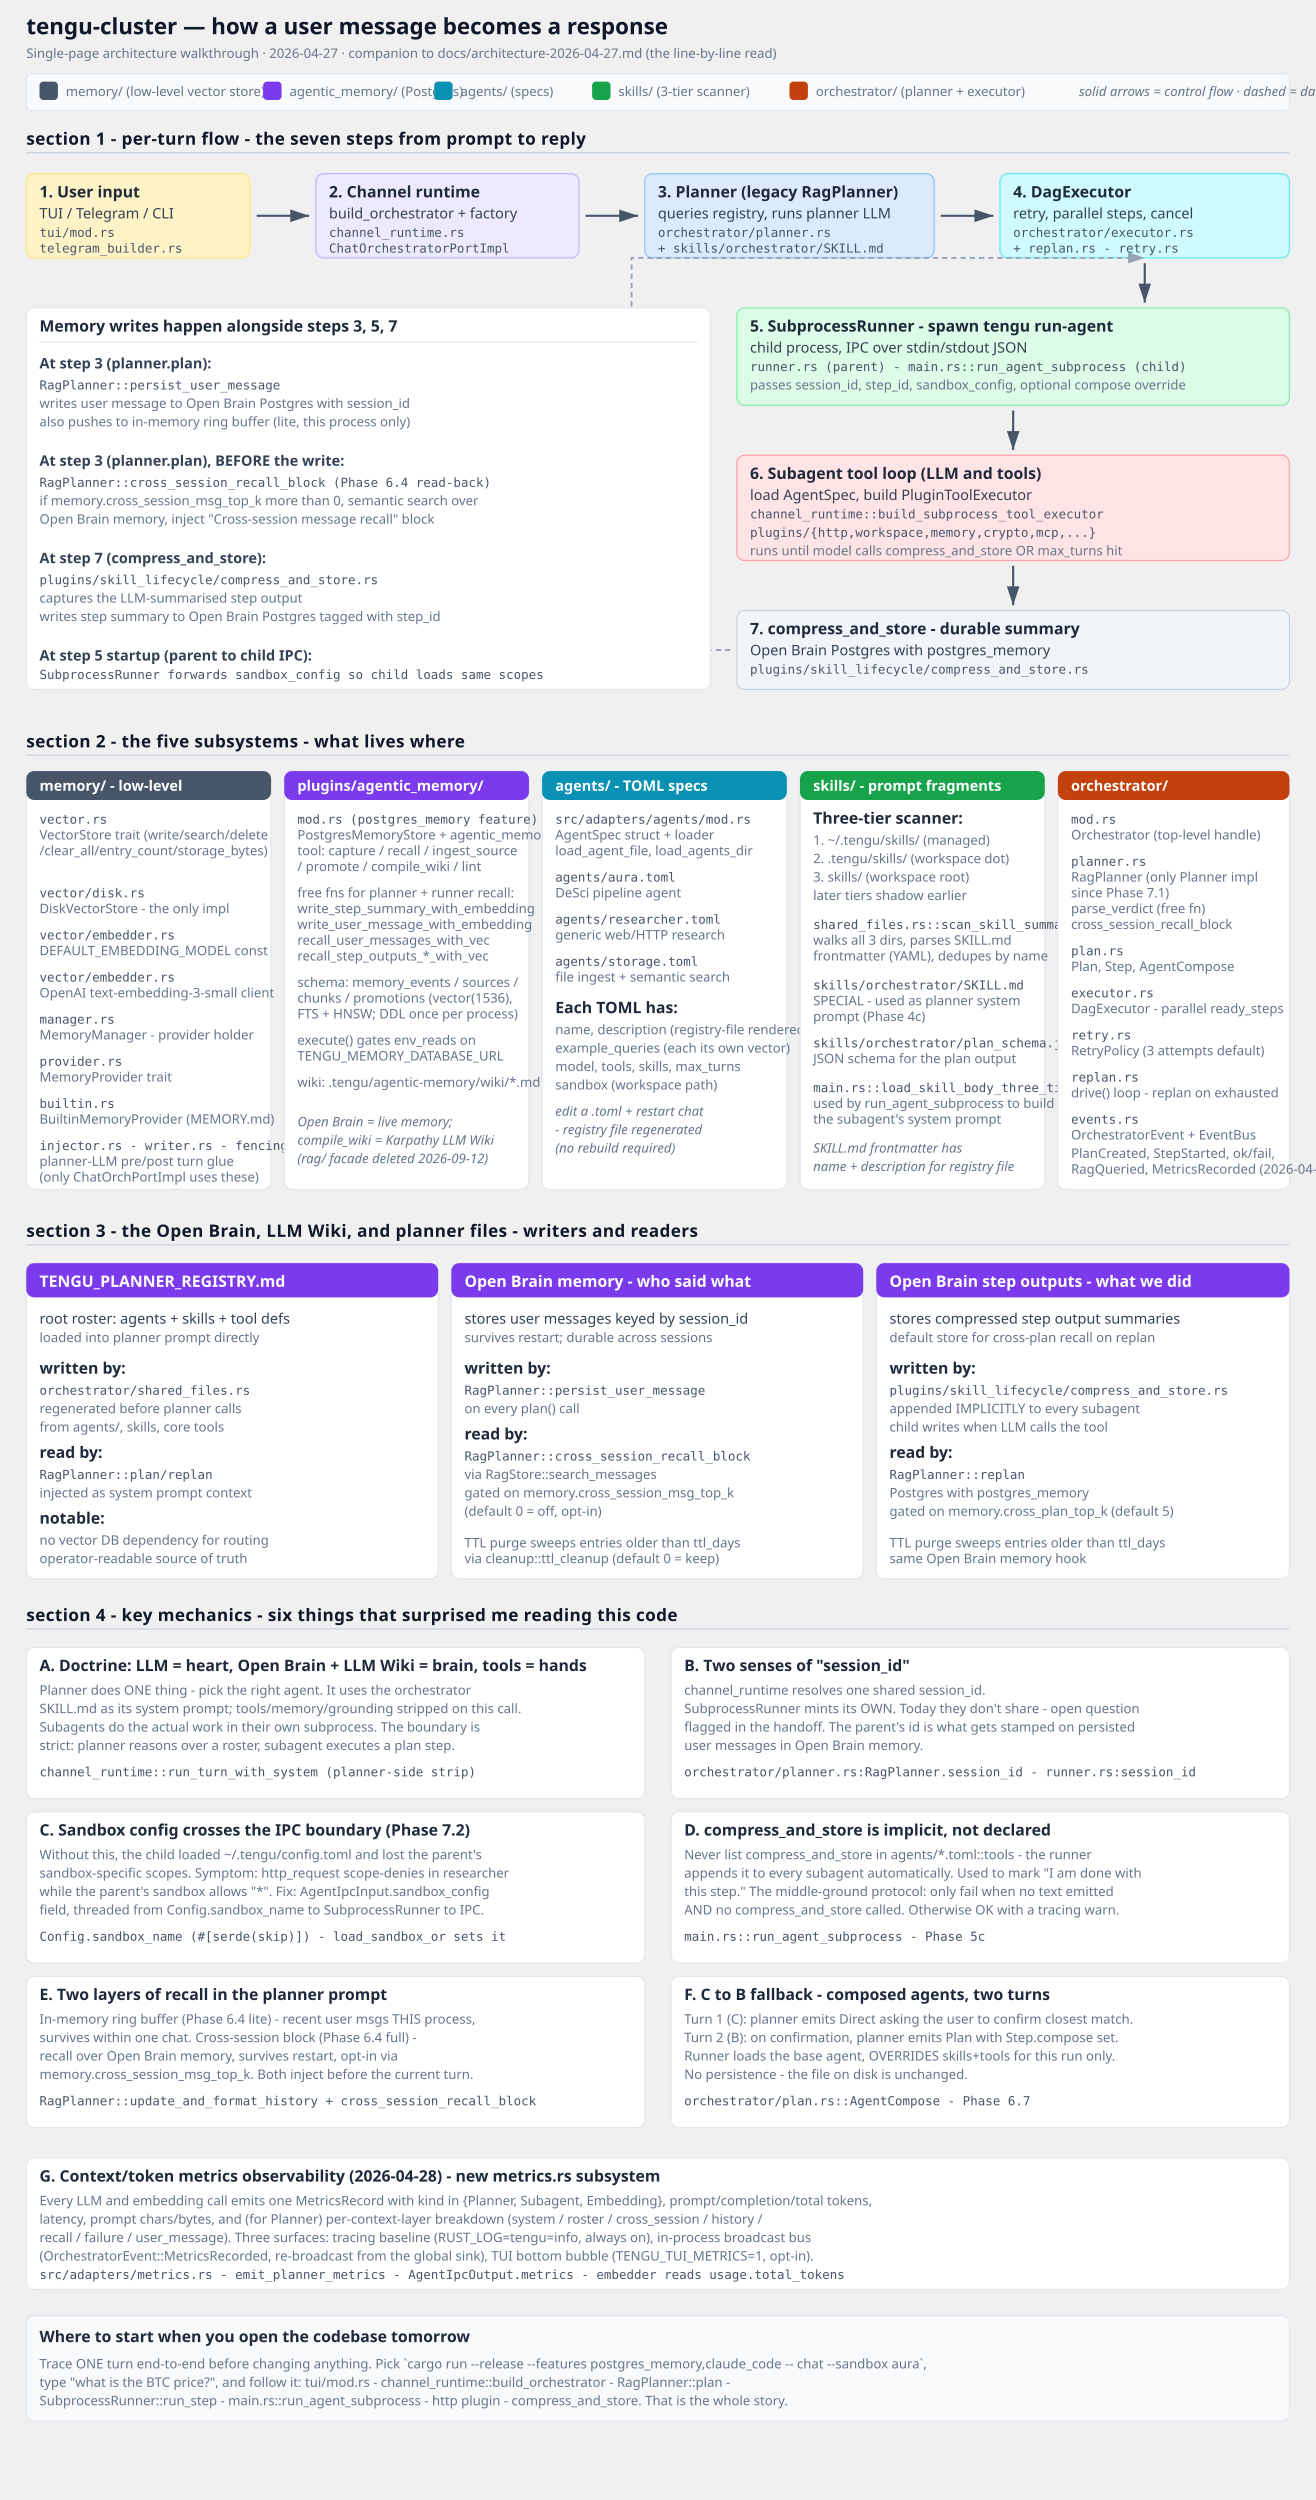
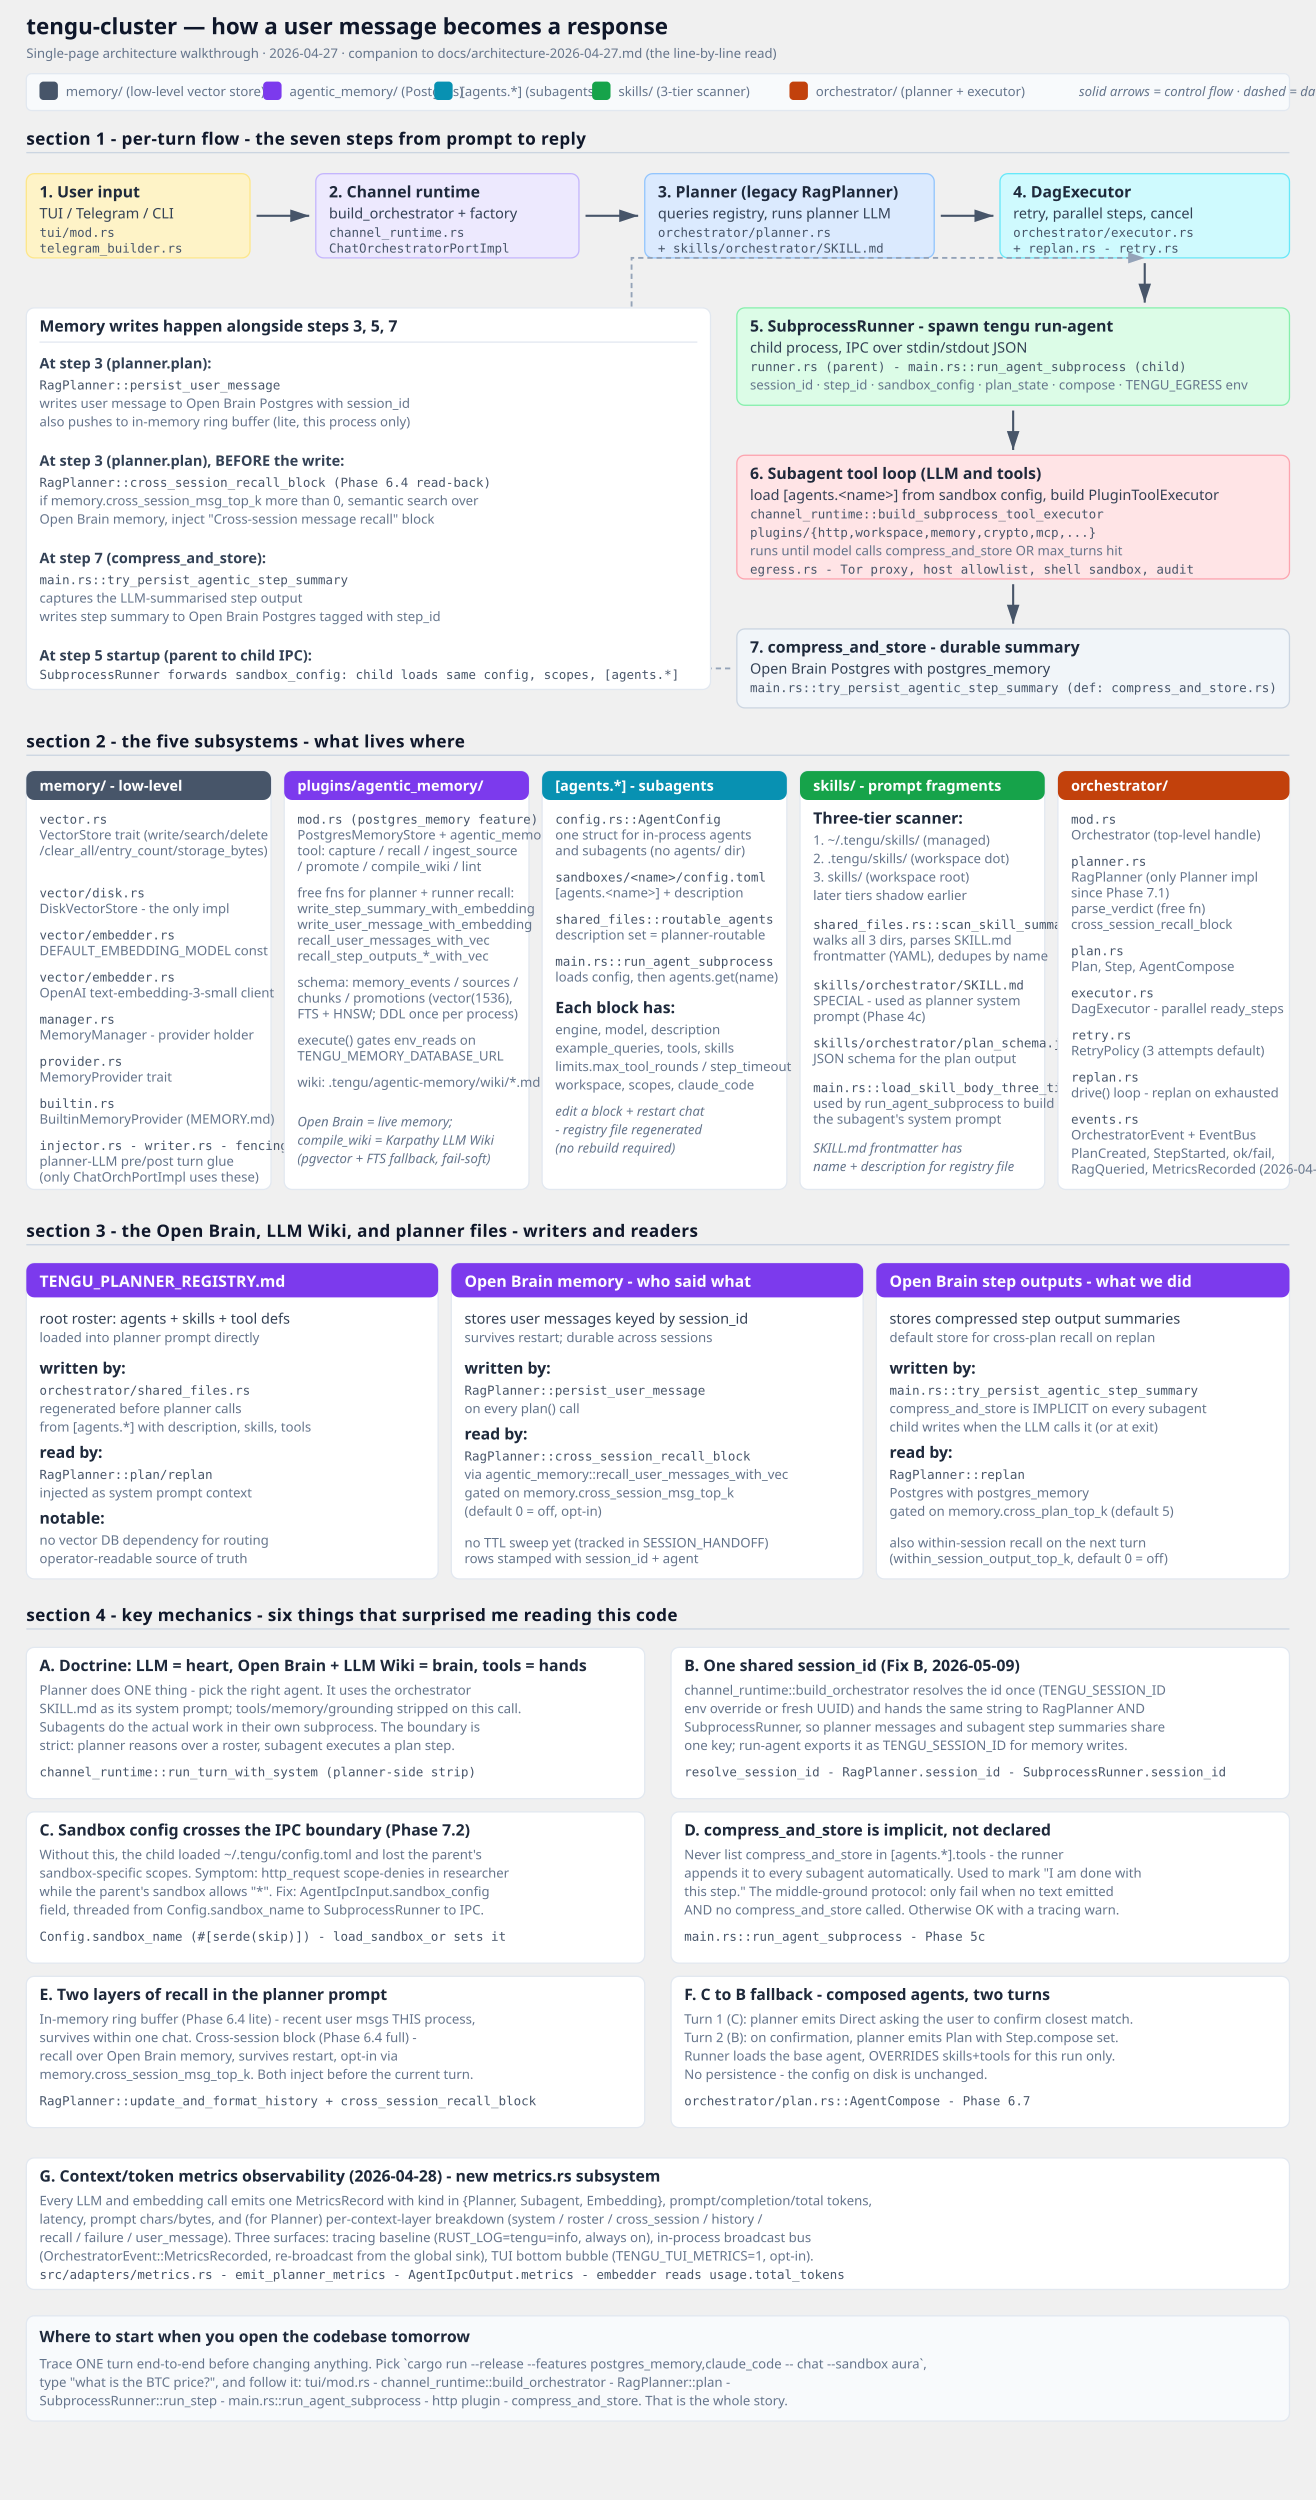
<svg xmlns="http://www.w3.org/2000/svg" viewBox="0 0 1000 1900" role="img" aria-labelledby="title desc" font-family="ui-sans-serif, system-ui, sans-serif">
  <style>
    .h1 { font-size: 17px; font-weight: 800; fill: #0f172a; }
    .h2 { font-size: 13px; font-weight: 700; fill: #0f172a; letter-spacing: .3px; text-transform: uppercase; }
    .h3 { font-size: 12px; font-weight: 700; fill: #1e293b; }
    .body { font-size: 11px; fill: #334155; }
    .small { font-size: 10px; fill: #64748b; }
    .mono { font-family: ui-monospace, SFMono-Regular, monospace; font-size: 10px; fill: #1e293b; }
    .file { font-family: ui-monospace, SFMono-Regular, monospace; font-size: 9.5px; fill: #475569; }
    .lane-user { fill: #fef3c7; stroke: #fde68a; }
    .lane-orch { fill: #ede9fe; stroke: #c4b5fd; }
    .lane-plan { fill: #dbeafe; stroke: #93c5fd; }
    .lane-exec { fill: #cffafe; stroke: #67e8f9; }
    .lane-sub  { fill: #dcfce7; stroke: #86efac; }
    .lane-tool { fill: #ffe4e6; stroke: #fda4af; }
    .lane-mem  { fill: #f1f5f9; stroke: #cbd5e1; }
    .pill-mem  { fill: #475569; }
    .pill-rag  { fill: #7c3aed; }
    .pill-agt  { fill: #0891b2; }
    .pill-skl  { fill: #16a34a; }
    .pill-orc  { fill: #c2410c; }
    .panel { fill: #ffffff; stroke: #e2e8f0; }
    .arrow { stroke: #475569; stroke-width: 1.6; fill: none; }
    .arrow-fat { stroke: #1e293b; stroke-width: 2.4; fill: none; }
    .arrow-dash { stroke: #94a3b8; stroke-width: 1.4; stroke-dasharray: 4 3; fill: none; }
  </style>
  <defs>
    <marker id="ah" markerWidth="10" markerHeight="10" refX="9" refY="3" orient="auto" markerUnits="strokeWidth">
      <path d="M0,0 L0,6 L9,3 z" fill="#475569" />
    </marker>
    <marker id="ah-fat" markerWidth="10" markerHeight="10" refX="9" refY="3" orient="auto" markerUnits="strokeWidth">
      <path d="M0,0 L0,6 L9,3 z" fill="#1e293b" />
    </marker>
    <marker id="ah-dash" markerWidth="10" markerHeight="10" refX="9" refY="3" orient="auto" markerUnits="strokeWidth">
      <path d="M0,0 L0,6 L9,3 z" fill="#94a3b8" />
    </marker>
  </defs>
  <text x="20" y="26" class="h1">tengu-cluster — how a user message becomes a response</text>
  <text x="20" y="44" class="small">Single-page architecture walkthrough · 2026-04-27 · companion to docs/architecture-2026-04-27.md (the line-by-line read)</text>
  <g transform="translate(20, 56)">
    <rect width="960" height="28" rx="4" fill="#f8fafc" stroke="#e2e8f0" />
    <rect x="10" y="6" width="14" height="14" rx="3" class="pill-mem" />
    <text x="30" y="17" class="small">memory/  (low-level vector store)</text>
    <rect x="180" y="6" width="14" height="14" rx="3" class="pill-rag" />
    <text x="200" y="17" class="small">agentic_memory/ (Postgres)</text>
    <rect x="310" y="6" width="14" height="14" rx="3" class="pill-agt" />
-     <text x="330" y="17" class="small">agents/  (specs)</text>
+     <text x="330" y="17" class="small">[agents.*]  (subagents)</text>
    <rect x="430" y="6" width="14" height="14" rx="3" class="pill-skl" />
    <text x="450" y="17" class="small">skills/  (3-tier scanner)</text>
    <rect x="580" y="6" width="14" height="14" rx="3" class="pill-orc" />
    <text x="600" y="17" class="small">orchestrator/  (planner + executor)</text>
    <text x="800" y="17" class="small" font-style="italic">solid arrows = control flow · dashed = data flow</text>
  </g>
  <text x="20" y="110" class="h2">section 1 - per-turn flow - the seven steps from prompt to reply</text>
  <line x1="20" y1="116" x2="980" y2="116" stroke="#cbd5e1" />
  <g transform="translate(20, 132)">
    <rect width="170" height="64" rx="6" class="lane-user" />
    <text x="10" y="18" class="h3">1. User input</text>
    <text x="10" y="34" class="body">TUI / Telegram / CLI</text>
    <text x="10" y="48" class="file">tui/mod.rs</text>
    <text x="10" y="60" class="file">telegram_builder.rs</text>
  </g>
  <path d="M 195 164 L 235 164" class="arrow" marker-end="url(#ah)" />
  <g transform="translate(240, 132)">
    <rect width="200" height="64" rx="6" class="lane-orch" />
    <text x="10" y="18" class="h3">2. Channel runtime</text>
    <text x="10" y="34" class="body">build_orchestrator + factory</text>
    <text x="10" y="48" class="file">channel_runtime.rs</text>
    <text x="10" y="60" class="file">  ChatOrchestratorPortImpl</text>
  </g>
  <path d="M 445 164 L 485 164" class="arrow" marker-end="url(#ah)" />
  <g transform="translate(490, 132)">
    <rect width="220" height="64" rx="6" class="lane-plan" />
    <text x="10" y="18" class="h3">3. Planner (legacy RagPlanner)</text>
    <text x="10" y="34" class="body">queries registry, runs planner LLM</text>
    <text x="10" y="48" class="file">orchestrator/planner.rs</text>
    <text x="10" y="60" class="file">+ skills/orchestrator/SKILL.md</text>
  </g>
  <path d="M 715 164 L 755 164" class="arrow" marker-end="url(#ah)" />
  <g transform="translate(760, 132)">
    <rect width="220" height="64" rx="6" class="lane-exec" />
    <text x="10" y="18" class="h3">4. DagExecutor</text>
    <text x="10" y="34" class="body">retry, parallel steps, cancel</text>
    <text x="10" y="48" class="file">orchestrator/executor.rs</text>
    <text x="10" y="60" class="file">  + replan.rs - retry.rs</text>
  </g>
  <path d="M 870 200 L 870 230" class="arrow" marker-end="url(#ah)" />
  <g transform="translate(560, 234)">
    <rect width="420" height="74" rx="6" class="lane-sub" />
    <text x="10" y="18" class="h3">5. SubprocessRunner - spawn tengu run-agent</text>
    <text x="10" y="34" class="body">child process, IPC over stdin/stdout JSON</text>
    <text x="10" y="48" class="file">runner.rs (parent) - main.rs::run_agent_subprocess (child)</text>
-     <text x="10" y="62" class="small">passes session_id, step_id, sandbox_config, optional compose override</text>
+     <text x="10" y="62" class="small">session_id · step_id · sandbox_config · plan_state · compose · TENGU_EGRESS env</text>
  </g>
  <path d="M 770 312 L 770 342" class="arrow" marker-end="url(#ah)" />
  <g transform="translate(560, 346)">
-     <rect width="420" height="80" rx="6" class="lane-tool" />
+     <rect width="420" height="94" rx="6" class="lane-tool" />
    <text x="10" y="18" class="h3">6. Subagent tool loop (LLM and tools)</text>
-     <text x="10" y="34" class="body">load AgentSpec, build PluginToolExecutor</text>
+     <text x="10" y="34" class="body">load [agents.&lt;name&gt;] from sandbox config, build PluginToolExecutor</text>
    <text x="10" y="48" class="file">channel_runtime::build_subprocess_tool_executor</text>
    <text x="10" y="62" class="file">plugins/{http,workspace,memory,crypto,mcp,...}</text>
    <text x="10" y="76" class="small">runs until model calls compress_and_store OR max_turns hit</text>
-   </g>
-   <path d="M 770 430 L 770 460" class="arrow" marker-end="url(#ah)" />
-   <g transform="translate(560, 464)">
+     <text x="10" y="90" class="file">egress.rs - Tor proxy, host allowlist, shell sandbox, audit</text>
+   </g>
+   <path d="M 770 444 L 770 474" class="arrow" marker-end="url(#ah)" />
+   <g transform="translate(560, 478)">
    <rect width="420" height="60" rx="6" class="lane-mem" />
    <text x="10" y="18" class="h3">7. compress_and_store - durable summary</text>
    <text x="10" y="34" class="body">Open Brain Postgres with postgres_memory</text>
-     <text x="10" y="48" class="file">plugins/skill_lifecycle/compress_and_store.rs</text>
-   </g>
-   <path d="M 555 494 L 480 494 L 480 196 L 870 196" class="arrow-dash" marker-end="url(#ah-dash)" />
+     <text x="10" y="48" class="file">main.rs::try_persist_agentic_step_summary (def: compress_and_store.rs)</text>
+   </g>
+   <path d="M 555 508 L 480 508 L 480 196 L 870 196" class="arrow-dash" marker-end="url(#ah-dash)" />
  <text x="200" y="490" class="small" font-style="italic">step output flows back to DagExecutor; replan triggered if step exhausted</text>
  <g transform="translate(20, 234)">
    <rect width="520" height="290" rx="6" class="panel" />
    <text x="10" y="18" class="h3">Memory writes happen alongside steps 3, 5, 7</text>
    <line x1="10" y1="26" x2="510" y2="26" stroke="#e2e8f0" />
    <text x="10" y="46" class="body" font-weight="600">At step 3 (planner.plan):</text>
    <text x="10" y="62" class="file">RagPlanner::persist_user_message</text>
    <text x="10" y="76" class="small">writes user message to Open Brain Postgres with session_id</text>
    <text x="10" y="90" class="small">also pushes to in-memory ring buffer (lite, this process only)</text>
    <text x="10" y="120" class="body" font-weight="600">At step 3 (planner.plan), BEFORE the write:</text>
    <text x="10" y="136" class="file">RagPlanner::cross_session_recall_block (Phase 6.4 read-back)</text>
    <text x="10" y="150" class="small">if memory.cross_session_msg_top_k more than 0, semantic search over</text>
    <text x="10" y="164" class="small">Open Brain memory, inject "Cross-session message recall" block</text>
    <text x="10" y="194" class="body" font-weight="600">At step 7 (compress_and_store):</text>
-     <text x="10" y="210" class="file">plugins/skill_lifecycle/compress_and_store.rs</text>
+     <text x="10" y="210" class="file">main.rs::try_persist_agentic_step_summary</text>
    <text x="10" y="224" class="small">captures the LLM-summarised step output</text>
    <text x="10" y="238" class="small">writes step summary to Open Brain Postgres tagged with step_id</text>
    <text x="10" y="268" class="body" font-weight="600">At step 5 startup (parent to child IPC):</text>
-     <text x="10" y="282" class="file">SubprocessRunner forwards sandbox_config so child loads same scopes</text>
+     <text x="10" y="282" class="file">SubprocessRunner forwards sandbox_config: child loads same config, scopes, [agents.*]</text>
  </g>
  <text x="20" y="568" class="h2">section 2 - the five subsystems - what lives where</text>
  <line x1="20" y1="574" x2="980" y2="574" stroke="#cbd5e1" />
  <g transform="translate(20, 586)">
    <rect width="186" height="318" rx="6" class="panel" />
    <rect x="0" y="0" width="186" height="22" rx="6" class="pill-mem" />
    <text x="10" y="15" font-size="11" font-weight="700" fill="#fff">memory/  -  low-level</text>
    <text x="10" y="40" class="file">vector.rs</text>
    <text x="10" y="52" class="small">VectorStore trait (write/search/delete</text>
    <text x="10" y="64" class="small">/clear_all/entry_count/storage_bytes)</text>
    <text x="10" y="96" class="file">vector/disk.rs</text>
    <text x="10" y="108" class="small">DiskVectorStore - the only impl</text>
    <text x="10" y="128" class="file">vector/embedder.rs</text>
    <text x="10" y="140" class="small">DEFAULT_EMBEDDING_MODEL const</text>
    <text x="10" y="160" class="file">vector/embedder.rs</text>
    <text x="10" y="172" class="small">OpenAI text-embedding-3-small client</text>
    <text x="10" y="192" class="file">manager.rs</text>
    <text x="10" y="204" class="small">MemoryManager - provider holder</text>
    <text x="10" y="224" class="file">provider.rs</text>
    <text x="10" y="236" class="small">MemoryProvider trait</text>
    <text x="10" y="256" class="file">builtin.rs</text>
    <text x="10" y="268" class="small">BuiltinMemoryProvider (MEMORY.md)</text>
    <text x="10" y="288" class="file">injector.rs - writer.rs - fencing.rs</text>
    <text x="10" y="300" class="small">planner-LLM pre/post turn glue</text>
    <text x="10" y="312" class="small">(only ChatOrchPortImpl uses these)</text>
  </g>
  <g transform="translate(216, 586)">
    <rect width="186" height="318" rx="6" class="panel" />
    <rect x="0" y="0" width="186" height="22" rx="6" class="pill-rag" />
    <text x="10" y="15" font-size="11" font-weight="700" fill="#fff">plugins/agentic_memory/</text>
    <text x="10" y="40" class="file">mod.rs  (postgres_memory feature)</text>
    <text x="10" y="52" class="small">PostgresMemoryStore + agentic_memory</text>
    <text x="10" y="64" class="small">tool: capture / recall / ingest_source</text>
    <text x="10" y="76" class="small">/ promote / compile_wiki / lint</text>
    <text x="10" y="96" class="small">free fns for planner + runner recall:</text>
    <text x="10" y="108" class="small">write_step_summary_with_embedding</text>
    <text x="10" y="120" class="small">write_user_message_with_embedding</text>
    <text x="10" y="132" class="small">recall_user_messages_with_vec</text>
    <text x="10" y="144" class="small">recall_step_outputs_*_with_vec</text>
    <text x="10" y="164" class="small">schema: memory_events / sources /</text>
    <text x="10" y="176" class="small">chunks / promotions (vector(1536),</text>
    <text x="10" y="188" class="small">FTS + HNSW; DDL once per process)</text>
    <text x="10" y="208" class="small">execute() gates env_reads on</text>
    <text x="10" y="220" class="small">TENGU_MEMORY_DATABASE_URL</text>
    <text x="10" y="240" class="small">wiki: .tengu/agentic-memory/wiki/*.md</text>
    <text x="10" y="270" class="small" font-style="italic">Open Brain = live memory;</text>
    <text x="10" y="284" class="small" font-style="italic">compile_wiki = Karpathy LLM Wiki</text>
-     <text x="10" y="298" class="small" font-style="italic">(rag/ facade deleted 2026-09-12)</text>
+     <text x="10" y="298" class="small" font-style="italic">(pgvector + FTS fallback, fail-soft)</text>
  </g>
  <g transform="translate(412, 586)">
    <rect width="186" height="318" rx="6" class="panel" />
    <rect x="0" y="0" width="186" height="22" rx="6" class="pill-agt" />
-     <text x="10" y="15" font-size="11" font-weight="700" fill="#fff">agents/  -  TOML specs</text>
-     <text x="10" y="40" class="file">src/adapters/agents/mod.rs</text>
-     <text x="10" y="52" class="small">AgentSpec struct + loader</text>
-     <text x="10" y="64" class="small">load_agent_file, load_agents_dir</text>
-     <text x="10" y="84" class="file">agents/aura.toml</text>
-     <text x="10" y="96" class="small">DeSci pipeline agent</text>
-     <text x="10" y="116" class="file">agents/researcher.toml</text>
-     <text x="10" y="128" class="small">generic web/HTTP research</text>
-     <text x="10" y="148" class="file">agents/storage.toml</text>
-     <text x="10" y="160" class="small">file ingest + semantic search</text>
-     <text x="10" y="184" class="h3">Each TOML has:</text>
-     <text x="10" y="200" class="small">name, description (registry-file rendered)</text>
-     <text x="10" y="214" class="small">example_queries (each its own vector)</text>
-     <text x="10" y="228" class="small">model, tools, skills, max_turns</text>
-     <text x="10" y="242" class="small">sandbox (workspace path)</text>
-     <text x="10" y="262" class="small" font-style="italic">edit a .toml + restart chat</text>
+     <text x="10" y="15" font-size="11" font-weight="700" fill="#fff">[agents.*]  -  subagents</text>
+     <text x="10" y="40" class="file">config.rs::AgentConfig</text>
+     <text x="10" y="52" class="small">one struct for in-process agents</text>
+     <text x="10" y="64" class="small">and subagents (no agents/ dir)</text>
+     <text x="10" y="84" class="file">sandboxes/&lt;name&gt;/config.toml</text>
+     <text x="10" y="96" class="small">[agents.&lt;name&gt;] + description</text>
+     <text x="10" y="116" class="file">shared_files::routable_agents</text>
+     <text x="10" y="128" class="small">description set = planner-routable</text>
+     <text x="10" y="148" class="file">main.rs::run_agent_subprocess</text>
+     <text x="10" y="160" class="small">loads config, then agents.get(name)</text>
+     <text x="10" y="184" class="h3">Each block has:</text>
+     <text x="10" y="200" class="small">engine, model, description</text>
+     <text x="10" y="214" class="small">example_queries, tools, skills</text>
+     <text x="10" y="228" class="small">limits.max_tool_rounds / step_timeout</text>
+     <text x="10" y="242" class="small">workspace, scopes, claude_code</text>
+     <text x="10" y="262" class="small" font-style="italic">edit a block + restart chat</text>
    <text x="10" y="276" class="small" font-style="italic">- registry file regenerated</text>
    <text x="10" y="290" class="small" font-style="italic">(no rebuild required)</text>
  </g>
  <g transform="translate(608, 586)">
    <rect width="186" height="318" rx="6" class="panel" />
    <rect x="0" y="0" width="186" height="22" rx="6" class="pill-skl" />
    <text x="10" y="15" font-size="11" font-weight="700" fill="#fff">skills/  -  prompt fragments</text>
    <text x="10" y="40" class="h3">Three-tier scanner:</text>
    <text x="10" y="56" class="small">1. ~/.tengu/skills/   (managed)</text>
    <text x="10" y="70" class="small">2. .tengu/skills/      (workspace dot)</text>
    <text x="10" y="84" class="small">3. skills/             (workspace root)</text>
    <text x="10" y="98" class="small">  later tiers shadow earlier</text>
    <text x="10" y="120" class="file">shared_files.rs::scan_skill_summaries</text>
    <text x="10" y="132" class="small">walks all 3 dirs, parses SKILL.md</text>
    <text x="10" y="144" class="small">frontmatter (YAML), dedupes by name</text>
    <text x="10" y="166" class="file">skills/orchestrator/SKILL.md</text>
    <text x="10" y="178" class="small">SPECIAL - used as planner system</text>
    <text x="10" y="190" class="small">prompt (Phase 4c)</text>
    <text x="10" y="210" class="file">skills/orchestrator/plan_schema.json</text>
    <text x="10" y="222" class="small">JSON schema for the plan output</text>
    <text x="10" y="244" class="file">main.rs::load_skill_body_three_tier</text>
    <text x="10" y="256" class="small">used by run_agent_subprocess to build</text>
    <text x="10" y="268" class="small">the subagent's system prompt</text>
    <text x="10" y="290" class="small" font-style="italic">SKILL.md frontmatter has</text>
    <text x="10" y="304" class="small" font-style="italic">name + description for registry file</text>
  </g>
  <g transform="translate(804, 586)">
    <rect width="176" height="318" rx="6" class="panel" />
    <rect x="0" y="0" width="176" height="22" rx="6" class="pill-orc" />
    <text x="10" y="15" font-size="11" font-weight="700" fill="#fff">orchestrator/</text>
    <text x="10" y="40" class="file">mod.rs</text>
    <text x="10" y="52" class="small">Orchestrator (top-level handle)</text>
    <text x="10" y="72" class="file">planner.rs</text>
    <text x="10" y="84" class="small">RagPlanner (only Planner impl</text>
    <text x="10" y="96" class="small">since Phase 7.1)</text>
    <text x="10" y="108" class="small">parse_verdict (free fn)</text>
    <text x="10" y="120" class="small">cross_session_recall_block</text>
    <text x="10" y="140" class="file">plan.rs</text>
    <text x="10" y="152" class="small">Plan, Step, AgentCompose</text>
    <text x="10" y="172" class="file">executor.rs</text>
    <text x="10" y="184" class="small">DagExecutor - parallel ready_steps</text>
    <text x="10" y="204" class="file">retry.rs</text>
    <text x="10" y="216" class="small">RetryPolicy (3 attempts default)</text>
    <text x="10" y="236" class="file">replan.rs</text>
    <text x="10" y="248" class="small">drive() loop - replan on exhausted</text>
    <text x="10" y="268" class="file">events.rs</text>
    <text x="10" y="280" class="small">OrchestratorEvent + EventBus</text>
    <text x="10" y="294" class="small">PlanCreated, StepStarted, ok/fail,</text>
    <text x="10" y="306" class="small">RagQueried, MetricsRecorded (2026-04-28)</text>
  </g>
  <text x="20" y="940" class="h2">section 3 - the Open Brain, LLM Wiki, and planner files - writers and readers</text>
  <line x1="20" y1="946" x2="980" y2="946" stroke="#cbd5e1" />
  <g transform="translate(20, 960)">
    <rect width="313" height="240" rx="6" class="panel" />
    <rect x="0" y="0" width="313" height="26" rx="6" class="pill-rag" />
    <text x="10" y="18" font-size="12" font-weight="700" fill="#fff">TENGU_PLANNER_REGISTRY.md</text>
    <text x="10" y="46" class="body">root roster: agents + skills + tool defs</text>
    <text x="10" y="60" class="small">loaded into planner prompt directly</text>
    <text x="10" y="84" class="h3">written by:</text>
    <text x="10" y="100" class="file">orchestrator/shared_files.rs</text>
    <text x="10" y="114" class="small">  regenerated before planner calls</text>
-     <text x="10" y="128" class="small">  from agents/, skills, core tools</text>
+     <text x="10" y="128" class="small">  from [agents.*] with description, skills, tools</text>
    <text x="10" y="148" class="h3">read by:</text>
    <text x="10" y="164" class="file">RagPlanner::plan/replan</text>
    <text x="10" y="178" class="small">  injected as system prompt context</text>
    <text x="10" y="198" class="h3">notable:</text>
    <text x="10" y="214" class="small">no vector DB dependency for routing</text>
    <text x="10" y="228" class="small">operator-readable source of truth</text>
  </g>
  <g transform="translate(343, 960)">
    <rect width="313" height="240" rx="6" class="panel" />
    <rect x="0" y="0" width="313" height="26" rx="6" class="pill-rag" />
    <text x="10" y="18" font-size="12" font-weight="700" fill="#fff">Open Brain memory - who said what</text>
    <text x="10" y="46" class="body">stores user messages keyed by session_id</text>
    <text x="10" y="60" class="small">survives restart; durable across sessions</text>
    <text x="10" y="84" class="h3">written by:</text>
    <text x="10" y="100" class="file">RagPlanner::persist_user_message</text>
    <text x="10" y="114" class="small">  on every plan() call</text>
    <text x="10" y="134" class="h3">read by:</text>
    <text x="10" y="150" class="file">RagPlanner::cross_session_recall_block</text>
-     <text x="10" y="164" class="small">  via RagStore::search_messages</text>
+     <text x="10" y="164" class="small">  via agentic_memory::recall_user_messages_with_vec</text>
    <text x="10" y="178" class="small">  gated on memory.cross_session_msg_top_k</text>
    <text x="10" y="192" class="small">  (default 0 = off, opt-in)</text>
-     <text x="10" y="216" class="small">TTL purge sweeps entries older than ttl_days</text>
-     <text x="10" y="228" class="small">via cleanup::ttl_cleanup (default 0 = keep)</text>
+     <text x="10" y="216" class="small">no TTL sweep yet (tracked in SESSION_HANDOFF)</text>
+     <text x="10" y="228" class="small">rows stamped with session_id + agent</text>
  </g>
  <g transform="translate(666, 960)">
    <rect width="314" height="240" rx="6" class="panel" />
    <rect x="0" y="0" width="314" height="26" rx="6" class="pill-rag" />
    <text x="10" y="18" font-size="12" font-weight="700" fill="#fff">Open Brain step outputs - what we did</text>
    <text x="10" y="46" class="body">stores compressed step output summaries</text>
    <text x="10" y="60" class="small">default store for cross-plan recall on replan</text>
    <text x="10" y="84" class="h3">written by:</text>
-     <text x="10" y="100" class="file">plugins/skill_lifecycle/compress_and_store.rs</text>
-     <text x="10" y="114" class="small">  appended IMPLICITLY to every subagent</text>
-     <text x="10" y="128" class="small">  child writes when LLM calls the tool</text>
+     <text x="10" y="100" class="file">main.rs::try_persist_agentic_step_summary</text>
+     <text x="10" y="114" class="small">  compress_and_store is IMPLICIT on every subagent</text>
+     <text x="10" y="128" class="small">  child writes when the LLM calls it (or at exit)</text>
    <text x="10" y="148" class="h3">read by:</text>
    <text x="10" y="164" class="file">RagPlanner::replan</text>
    <text x="10" y="178" class="small">  Postgres with postgres_memory</text>
    <text x="10" y="192" class="small">  gated on memory.cross_plan_top_k (default 5)</text>
-     <text x="10" y="216" class="small">TTL purge sweeps entries older than ttl_days</text>
-     <text x="10" y="228" class="small">same Open Brain memory hook</text>
+     <text x="10" y="216" class="small">also within-session recall on the next turn</text>
+     <text x="10" y="228" class="small">(within_session_output_top_k, default 0 = off)</text>
  </g>
  <text x="20" y="1232" class="h2">section 4 - key mechanics - six things that surprised me reading this code</text>
  <line x1="20" y1="1238" x2="980" y2="1238" stroke="#cbd5e1" />
  <g transform="translate(20, 1252)">
    <rect width="470" height="115" rx="6" class="panel" />
    <text x="10" y="18" class="h3">A. Doctrine: LLM = heart, Open Brain + LLM Wiki = brain, tools = hands</text>
    <text x="10" y="36" class="small">Planner does ONE thing - pick the right agent. It uses the orchestrator</text>
    <text x="10" y="50" class="small">SKILL.md as its system prompt; tools/memory/grounding stripped on this call.</text>
    <text x="10" y="64" class="small">Subagents do the actual work in their own subprocess. The boundary is</text>
    <text x="10" y="78" class="small">strict: planner reasons over a roster, subagent executes a plan step.</text>
    <text x="10" y="98" class="file">channel_runtime::run_turn_with_system  (planner-side strip)</text>
  </g>
  <g transform="translate(510, 1252)">
    <rect width="470" height="115" rx="6" class="panel" />
-     <text x="10" y="18" class="h3">B. Two senses of "session_id"</text>
-     <text x="10" y="36" class="small">channel_runtime resolves one shared session_id.</text>
-     <text x="10" y="50" class="small">SubprocessRunner mints its OWN. Today they don't share - open question</text>
-     <text x="10" y="64" class="small">flagged in the handoff. The parent's id is what gets stamped on persisted</text>
-     <text x="10" y="78" class="small">user messages in Open Brain memory.</text>
-     <text x="10" y="98" class="file">orchestrator/planner.rs:RagPlanner.session_id  -  runner.rs:session_id</text>
+     <text x="10" y="18" class="h3">B. One shared session_id (Fix B, 2026-05-09)</text>
+     <text x="10" y="36" class="small">channel_runtime::build_orchestrator resolves the id once (TENGU_SESSION_ID</text>
+     <text x="10" y="50" class="small">env override or fresh UUID) and hands the same string to RagPlanner AND</text>
+     <text x="10" y="64" class="small">SubprocessRunner, so planner messages and subagent step summaries share</text>
+     <text x="10" y="78" class="small">one key; run-agent exports it as TENGU_SESSION_ID for memory writes.</text>
+     <text x="10" y="98" class="file">resolve_session_id  -  RagPlanner.session_id  -  SubprocessRunner.session_id</text>
  </g>
  <g transform="translate(20, 1377)">
    <rect width="470" height="115" rx="6" class="panel" />
    <text x="10" y="18" class="h3">C. Sandbox config crosses the IPC boundary (Phase 7.2)</text>
    <text x="10" y="36" class="small">Without this, the child loaded ~/.tengu/config.toml and lost the parent's</text>
    <text x="10" y="50" class="small">sandbox-specific scopes. Symptom: http_request scope-denies in researcher</text>
    <text x="10" y="64" class="small">while the parent's sandbox allows "*". Fix: AgentIpcInput.sandbox_config</text>
    <text x="10" y="78" class="small">field, threaded from Config.sandbox_name to SubprocessRunner to IPC.</text>
    <text x="10" y="98" class="file">Config.sandbox_name (#[serde(skip)])  -  load_sandbox_or sets it</text>
  </g>
  <g transform="translate(510, 1377)">
    <rect width="470" height="115" rx="6" class="panel" />
    <text x="10" y="18" class="h3">D. compress_and_store is implicit, not declared</text>
-     <text x="10" y="36" class="small">Never list compress_and_store in agents/*.toml::tools - the runner</text>
+     <text x="10" y="36" class="small">Never list compress_and_store in [agents.*].tools - the runner</text>
    <text x="10" y="50" class="small">appends it to every subagent automatically. Used to mark "I am done with</text>
    <text x="10" y="64" class="small">this step." The middle-ground protocol: only fail when no text emitted</text>
    <text x="10" y="78" class="small">AND no compress_and_store called. Otherwise OK with a tracing warn.</text>
    <text x="10" y="98" class="file">main.rs::run_agent_subprocess  -  Phase 5c</text>
  </g>
  <g transform="translate(20, 1502)">
    <rect width="470" height="115" rx="6" class="panel" />
    <text x="10" y="18" class="h3">E. Two layers of recall in the planner prompt</text>
    <text x="10" y="36" class="small">In-memory ring buffer (Phase 6.4 lite) - recent user msgs THIS process,</text>
    <text x="10" y="50" class="small">survives within one chat. Cross-session block (Phase 6.4 full) -</text>
    <text x="10" y="64" class="small">recall over Open Brain memory, survives restart, opt-in via</text>
    <text x="10" y="78" class="small">memory.cross_session_msg_top_k. Both inject before the current turn.</text>
    <text x="10" y="98" class="file">RagPlanner::update_and_format_history  +  cross_session_recall_block</text>
  </g>
  <g transform="translate(510, 1502)">
    <rect width="470" height="115" rx="6" class="panel" />
    <text x="10" y="18" class="h3">F. C to B fallback - composed agents, two turns</text>
    <text x="10" y="36" class="small">Turn 1 (C): planner emits Direct asking the user to confirm closest match.</text>
    <text x="10" y="50" class="small">Turn 2 (B): on confirmation, planner emits Plan with Step.compose set.</text>
    <text x="10" y="64" class="small">Runner loads the base agent, OVERRIDES skills+tools for this run only.</text>
-     <text x="10" y="78" class="small">No persistence - the file on disk is unchanged.</text>
+     <text x="10" y="78" class="small">No persistence - the config on disk is unchanged.</text>
    <text x="10" y="98" class="file">orchestrator/plan.rs::AgentCompose  -  Phase 6.7</text>
  </g>
  <g transform="translate(20, 1640)">
    <rect width="960" height="100" rx="6" class="panel" />
    <text x="10" y="18" class="h3">G. Context/token metrics observability (2026-04-28) - new metrics.rs subsystem</text>
    <text x="10" y="36" class="small">Every LLM and embedding call emits one MetricsRecord with kind in {Planner, Subagent, Embedding}, prompt/completion/total tokens,</text>
    <text x="10" y="50" class="small">latency, prompt chars/bytes, and (for Planner) per-context-layer breakdown (system / roster / cross_session / history /</text>
    <text x="10" y="64" class="small">recall / failure / user_message). Three surfaces: tracing baseline (RUST_LOG=tengu=info, always on), in-process broadcast bus</text>
    <text x="10" y="78" class="small">(OrchestratorEvent::MetricsRecorded, re-broadcast from the global sink), TUI bottom bubble (TENGU_TUI_METRICS=1, opt-in).</text>
    <text x="10" y="92" class="file">src/adapters/metrics.rs  -  emit_planner_metrics  -  AgentIpcOutput.metrics  -  embedder reads usage.total_tokens</text>
  </g>
  <g transform="translate(20, 1760)">
    <rect width="960" height="80" rx="6" fill="#f8fafc" stroke="#e2e8f0" />
    <text x="10" y="20" class="h3">Where to start when you open the codebase tomorrow</text>
    <text x="10" y="40" class="small">Trace ONE turn end-to-end before changing anything. Pick `cargo run --release --features postgres_memory,claude_code -- chat --sandbox aura`,</text>
    <text x="10" y="54" class="small">type "what is the BTC price?", and follow it: tui/mod.rs - channel_runtime::build_orchestrator - RagPlanner::plan -</text>
    <text x="10" y="68" class="small">SubprocessRunner::run_step - main.rs::run_agent_subprocess - http plugin - compress_and_store. That is the whole story.</text>
  </g>
</svg>
